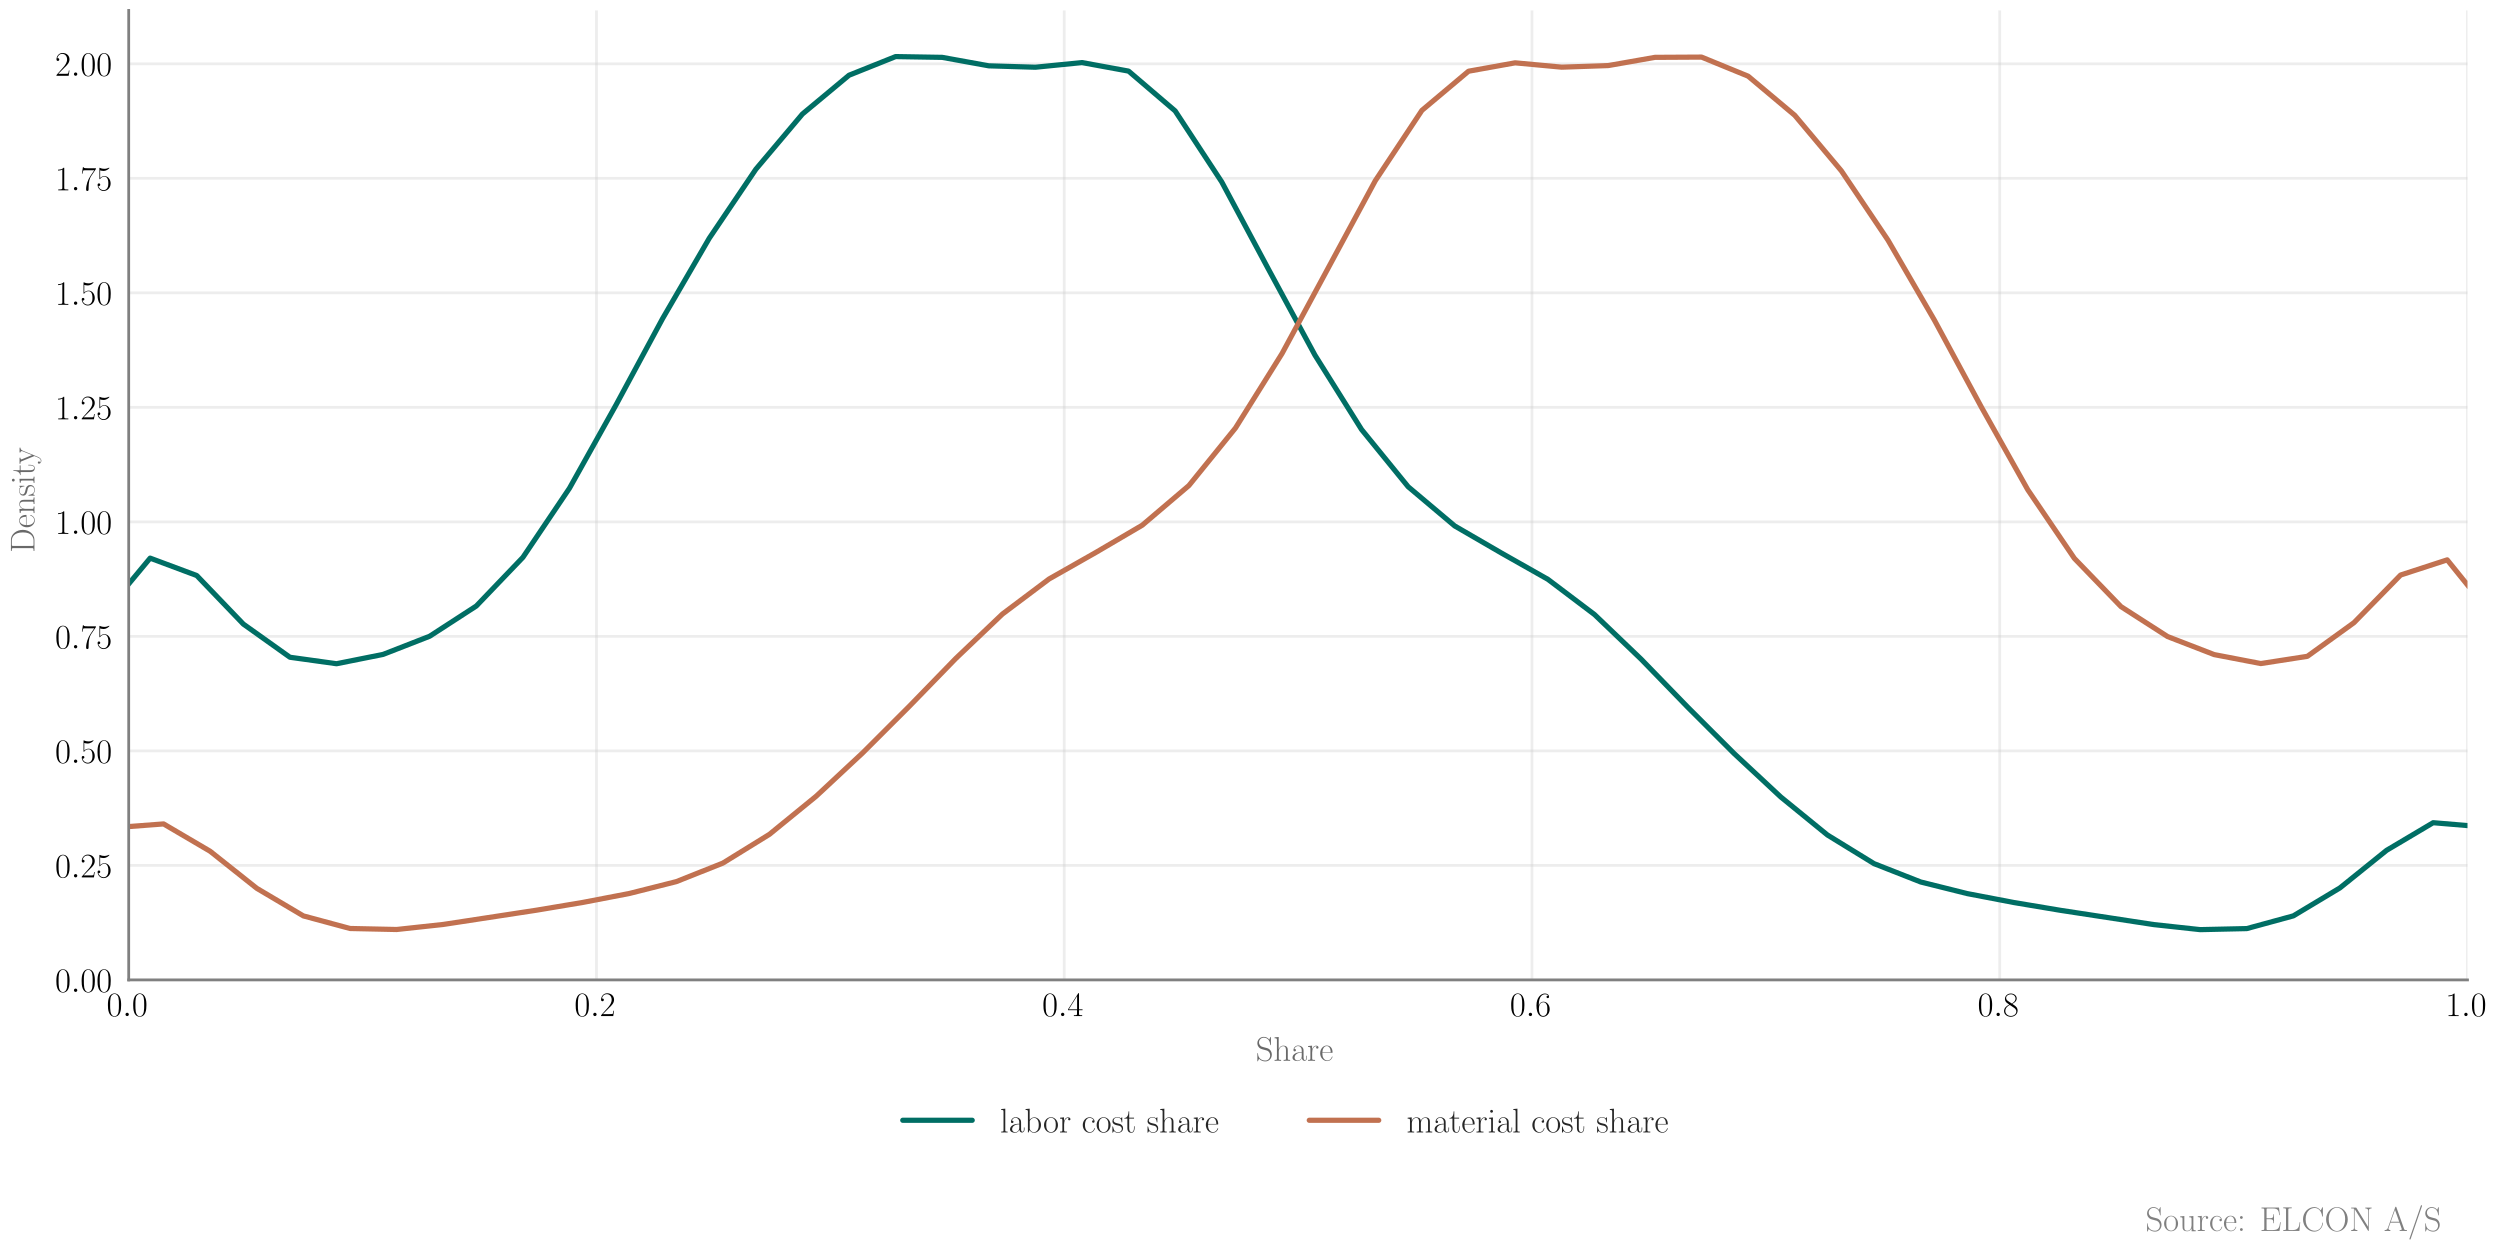
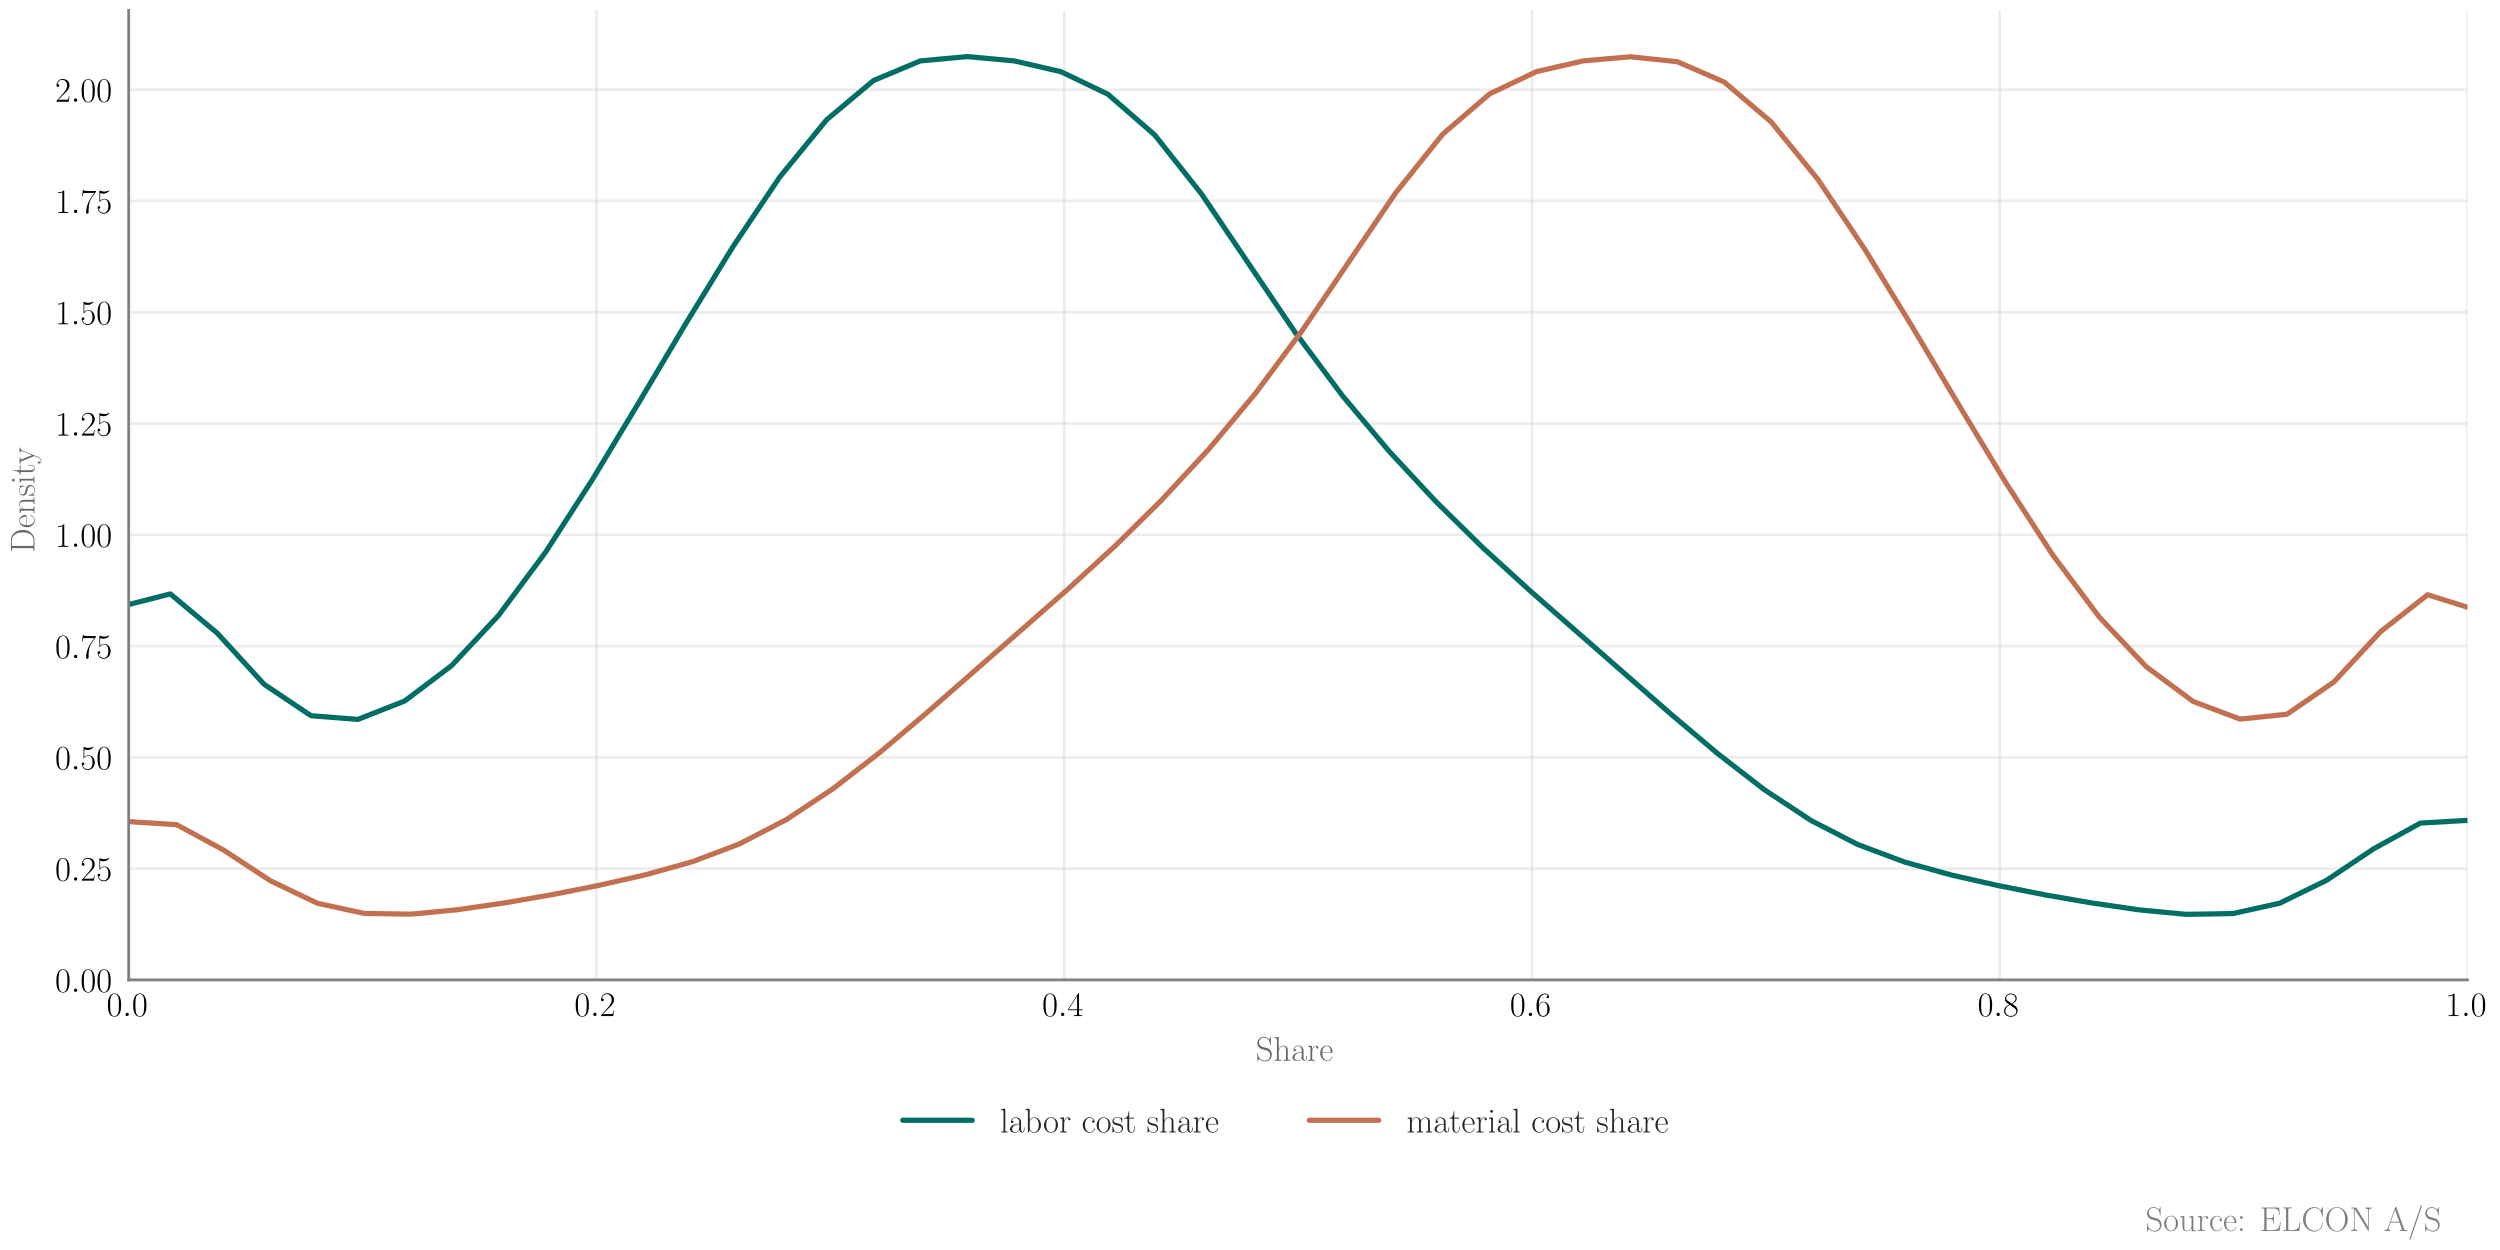
<svg xmlns="http://www.w3.org/2000/svg" xmlns:xlink="http://www.w3.org/1999/xlink" width="720pt" height="360pt" viewBox="0 0 720 360" version="1.1">
  <defs>
    <style type="text/css">*{stroke-linejoin: round; stroke-linecap: butt}</style>
  </defs>
  <g id="figure_1">
    <g id="patch_1">
      <path d="M 0 360  L 720 360  L 720 0  L 0 0  z " style="fill: #ffffff" />
    </g>
    <g id="axes_1">
      <g id="patch_2">
        <path d="M 37.067 282.217  L 710.635 282.217  L 710.635 3  L 37.067 3  z " style="fill: #ffffff" />
      </g>
      <g id="matplotlib.axis_1">
        <g id="xtick_1">
          <g id="line2d_1">
-             <path d="M 37.067 282.217  L 37.067 3  " clip-path="url(#p0c043cf3e1)" style="fill: none; stroke: #cccccc; stroke-opacity: 0.35; stroke-width: 0.8; stroke-linecap: round" />
+             <path d="M 37.067 282.217  L 37.067 3  " clip-path="url(#pa5b16817b7)" style="fill: none; stroke: #cccccc; stroke-opacity: 0.35; stroke-width: 0.8; stroke-linecap: round" />
          </g>
          <g id="text_1">
            <g transform="translate(30.70229 292.6356) scale(0.1 -0.1)">
              <defs>
                <path id="CMR17-30" d="M 2688 2025  C 2688 2416 2682 3080 2413 3591  C 2176 4039 1798 4198 1466 4198  C 1158 4198 768 4058 525 3597  C 269 3118 243 2524 243 2025  C 243 1661 250 1106 448 619  C 723 -39 1216 -128 1466 -128  C 1760 -128 2208 -7 2470 600  C 2662 1042 2688 1559 2688 2025  z M 1466 -26  C 1056 -26 813 325 723 812  C 653 1188 653 1738 653 2096  C 653 2588 653 2997 736 3387  C 858 3929 1216 4096 1466 4096  C 1728 4096 2067 3923 2189 3400  C 2272 3036 2278 2607 2278 2096  C 2278 1680 2278 1169 2202 792  C 2067 95 1690 -26 1466 -26  z " transform="scale(0.015625)" />
                <path id="CMMI12-3a" d="M 1178 307  C 1178 492 1024 619 870 619  C 685 619 557 466 557 313  C 557 128 710 0 864 0  C 1050 0 1178 153 1178 307  z " transform="scale(0.015625)" />
              </defs>
              <use xlink:href="#CMR17-30" transform="scale(0.996264)" />
              <use xlink:href="#CMMI12-3a" transform="translate(45.69048 0) scale(0.996264)" />
              <use xlink:href="#CMR17-30" transform="translate(72.78765 0) scale(0.996264)" />
            </g>
          </g>
        </g>
        <g id="xtick_2">
          <g id="line2d_2">
-             <path d="M 171.781 282.217  L 171.781 3  " clip-path="url(#p0c043cf3e1)" style="fill: none; stroke: #cccccc; stroke-opacity: 0.35; stroke-width: 0.8; stroke-linecap: round" />
+             <path d="M 171.781 282.217  L 171.781 3  " clip-path="url(#pa5b16817b7)" style="fill: none; stroke: #cccccc; stroke-opacity: 0.35; stroke-width: 0.8; stroke-linecap: round" />
          </g>
          <g id="text_2">
            <g transform="translate(165.4158 292.6356) scale(0.1 -0.1)">
              <defs>
                <path id="CMR17-32" d="M 2669 989  L 2554 989  C 2490 536 2438 459 2413 420  C 2381 369 1920 369 1830 369  L 602 369  C 832 619 1280 1072 1824 1597  C 2214 1967 2669 2402 2669 3035  C 2669 3790 2067 4224 1395 4224  C 691 4224 262 3604 262 3030  C 262 2780 448 2748 525 2748  C 589 2748 781 2787 781 3010  C 781 3207 614 3264 525 3264  C 486 3264 448 3258 422 3245  C 544 3790 915 4058 1306 4058  C 1862 4058 2227 3617 2227 3035  C 2227 2479 1901 2000 1536 1584  L 262 146  L 262 0  L 2515 0  L 2669 989  z " transform="scale(0.015625)" />
              </defs>
              <use xlink:href="#CMR17-30" transform="scale(0.996264)" />
              <use xlink:href="#CMMI12-3a" transform="translate(45.69048 0) scale(0.996264)" />
              <use xlink:href="#CMR17-32" transform="translate(72.78765 0) scale(0.996264)" />
            </g>
          </g>
        </g>
        <g id="xtick_3">
          <g id="line2d_3">
-             <path d="M 306.494 282.217  L 306.494 3  " clip-path="url(#p0c043cf3e1)" style="fill: none; stroke: #cccccc; stroke-opacity: 0.35; stroke-width: 0.8; stroke-linecap: round" />
+             <path d="M 306.494 282.217  L 306.494 3  " clip-path="url(#pa5b16817b7)" style="fill: none; stroke: #cccccc; stroke-opacity: 0.35; stroke-width: 0.8; stroke-linecap: round" />
          </g>
          <g id="text_3">
            <g transform="translate(300.1292 292.6356) scale(0.1 -0.1)">
              <defs>
                <path id="CMR17-34" d="M 2150 4122  C 2150 4256 2144 4256 2029 4256  L 128 1254  L 128 1088  L 1779 1088  L 1779 457  C 1779 224 1766 160 1318 160  L 1197 160  L 1197 0  C 1402 0 1747 0 1965 0  C 2182 0 2528 0 2733 0  L 2733 160  L 2611 160  C 2163 160 2150 224 2150 457  L 2150 1088  L 2803 1088  L 2803 1254  L 2150 1254  L 2150 4122  z M 1798 3703  L 1798 1254  L 256 1254  L 1798 3703  z " transform="scale(0.015625)" />
              </defs>
              <use xlink:href="#CMR17-30" transform="scale(0.996264)" />
              <use xlink:href="#CMMI12-3a" transform="translate(45.69048 0) scale(0.996264)" />
              <use xlink:href="#CMR17-34" transform="translate(72.78765 0) scale(0.996264)" />
            </g>
          </g>
        </g>
        <g id="xtick_4">
          <g id="line2d_4">
-             <path d="M 441.208 282.217  L 441.208 3  " clip-path="url(#p0c043cf3e1)" style="fill: none; stroke: #cccccc; stroke-opacity: 0.35; stroke-width: 0.8; stroke-linecap: round" />
+             <path d="M 441.208 282.217  L 441.208 3  " clip-path="url(#pa5b16817b7)" style="fill: none; stroke: #cccccc; stroke-opacity: 0.35; stroke-width: 0.8; stroke-linecap: round" />
          </g>
          <g id="text_4">
            <g transform="translate(434.8427 292.6356) scale(0.1 -0.1)">
              <defs>
                <path id="CMR17-36" d="M 678 2176  C 678 3690 1395 4032 1811 4032  C 1946 4032 2272 4009 2400 3776  C 2298 3776 2106 3776 2106 3553  C 2106 3381 2246 3323 2336 3323  C 2394 3323 2566 3348 2566 3560  C 2566 3954 2246 4179 1805 4179  C 1043 4179 243 3390 243 1984  C 243 253 966 -128 1478 -128  C 2099 -128 2688 427 2688 1283  C 2688 2081 2170 2662 1517 2662  C 1126 2662 838 2407 678 1960  L 678 2176  z M 1478 25  C 691 25 691 1200 691 1436  C 691 1896 909 2560 1504 2560  C 1613 2560 1926 2560 2138 2120  C 2253 1870 2253 1609 2253 1289  C 2253 944 2253 690 2118 434  C 1978 171 1773 25 1478 25  z " transform="scale(0.015625)" />
              </defs>
              <use xlink:href="#CMR17-30" transform="scale(0.996264)" />
              <use xlink:href="#CMMI12-3a" transform="translate(45.69048 0) scale(0.996264)" />
              <use xlink:href="#CMR17-36" transform="translate(72.78765 0) scale(0.996264)" />
            </g>
          </g>
        </g>
        <g id="xtick_5">
          <g id="line2d_5">
-             <path d="M 575.921 282.217  L 575.921 3  " clip-path="url(#p0c043cf3e1)" style="fill: none; stroke: #cccccc; stroke-opacity: 0.35; stroke-width: 0.8; stroke-linecap: round" />
+             <path d="M 575.921 282.217  L 575.921 3  " clip-path="url(#pa5b16817b7)" style="fill: none; stroke: #cccccc; stroke-opacity: 0.35; stroke-width: 0.8; stroke-linecap: round" />
          </g>
          <g id="text_5">
            <g transform="translate(569.5562 292.6356) scale(0.1 -0.1)">
              <defs>
                <path id="CMR17-38" d="M 1741 2264  C 2144 2467 2554 2773 2554 3263  C 2554 3841 1990 4179 1472 4179  C 890 4179 378 3759 378 3180  C 378 3021 416 2747 666 2505  C 730 2442 998 2251 1171 2130  C 883 1983 211 1634 211 934  C 211 279 838 -128 1459 -128  C 2144 -128 2720 362 2720 1010  C 2720 1590 2330 1857 2074 2029  L 1741 2264  z M 902 2822  C 851 2854 595 3051 595 3351  C 595 3739 998 4032 1459 4032  C 1965 4032 2336 3676 2336 3262  C 2336 2669 1670 2331 1638 2331  C 1632 2331 1626 2331 1574 2370  L 902 2822  z M 2080 1519  C 2176 1449 2483 1240 2483 851  C 2483 381 2010 25 1472 25  C 890 25 448 438 448 940  C 448 1443 838 1862 1280 2060  L 2080 1519  z " transform="scale(0.015625)" />
              </defs>
              <use xlink:href="#CMR17-30" transform="scale(0.996264)" />
              <use xlink:href="#CMMI12-3a" transform="translate(45.69048 0) scale(0.996264)" />
              <use xlink:href="#CMR17-38" transform="translate(72.78765 0) scale(0.996264)" />
            </g>
          </g>
        </g>
        <g id="xtick_6">
          <g id="line2d_6">
-             <path d="M 710.635 282.217  L 710.635 3  " clip-path="url(#p0c043cf3e1)" style="fill: none; stroke: #cccccc; stroke-opacity: 0.35; stroke-width: 0.8; stroke-linecap: round" />
+             <path d="M 710.635 282.217  L 710.635 3  " clip-path="url(#pa5b16817b7)" style="fill: none; stroke: #cccccc; stroke-opacity: 0.35; stroke-width: 0.8; stroke-linecap: round" />
          </g>
          <g id="text_6">
            <g transform="translate(704.2697 292.6356) scale(0.1 -0.1)">
              <defs>
                <path id="CMR17-31" d="M 1702 4058  C 1702 4192 1696 4192 1606 4192  C 1357 3916 979 3827 621 3827  C 602 3827 570 3827 563 3808  C 557 3795 557 3782 557 3648  C 755 3648 1088 3686 1344 3839  L 1344 461  C 1344 236 1331 160 781 160  L 589 160  L 589 0  C 896 0 1216 0 1523 0  C 1830 0 2150 0 2458 0  L 2458 160  L 2266 160  C 1715 160 1702 230 1702 458  L 1702 4058  z " transform="scale(0.015625)" />
              </defs>
              <use xlink:href="#CMR17-31" transform="scale(0.996264)" />
              <use xlink:href="#CMMI12-3a" transform="translate(45.69048 0) scale(0.996264)" />
              <use xlink:href="#CMR17-30" transform="translate(72.78765 0) scale(0.996264)" />
            </g>
          </g>
        </g>
        <g id="text_7">
          <g style="fill: #696969" transform="translate(361.6606 305.4913) scale(0.1 -0.1)">
            <defs>
              <path id="CMR17-53" d="M 2803 4290  C 2803 4404 2797 4411 2758 4411  C 2720 4411 2707 4385 2682 4328  L 2490 3907  C 2246 4257 1875 4416 1472 4416  C 819 4416 294 3901 294 3253  C 294 3056 339 2776 557 2510  C 794 2218 1018 2167 1530 2033  C 1722 1982 2042 1899 2106 1874  C 2470 1722 2662 1341 2662 985  C 2662 527 2336 38 1779 38  C 1094 38 454 419 410 1311  C 403 1413 397 1419 352 1419  C 301 1419 294 1413 294 1285  L 294 -1  C 294 -115 301 -122 339 -122  C 384 -122 397 -90 486 108  C 493 127 493 140 614 381  C 934 -39 1472 -128 1779 -128  C 2477 -128 2970 451 2970 1124  C 2970 1454 2848 1708 2778 1823  C 2509 2230 2221 2306 1914 2382  C 1869 2402 1856 2402 1498 2490  C 1152 2579 1005 2624 845 2796  C 666 2992 602 3196 602 3399  C 602 3812 934 4263 1478 4263  C 2157 4263 2579 3786 2675 2993  C 2694 2878 2701 2872 2746 2872  C 2803 2872 2803 2891 2803 2999  L 2803 4290  z " transform="scale(0.015625)" />
              <path id="CMR17-68" d="M 2656 1933  C 2656 2259 2592 2790 1837 2790  C 1312 2790 1056 2368 979 2157  L 973 2157  L 973 4396  L 211 4326  L 211 4160  C 589 4160 646 4122 646 3817  L 646 426  C 646 184 621 153 211 153  L 211 -13  C 365 0 646 0 813 0  C 979 0 1267 0 1421 -13  L 1421 153  C 1011 153 986 178 986 428  L 986 1658  C 986 2247 1344 2688 1792 2688  C 2266 2688 2317 2266 2317 1958  L 2317 428  C 2317 184 2291 153 1882 153  L 1882 -13  C 2035 0 2317 0 2483 0  C 2650 0 2938 0 3091 -13  L 3091 153  C 2682 153 2656 178 2656 428  L 2656 1933  z " transform="scale(0.015625)" />
              <path id="CMR17-61" d="M 2304 1653  C 2304 2072 2304 2294 2035 2543  C 1798 2752 1523 2816 1306 2816  C 800 2816 435 2407 435 1971  C 435 1728 627 1728 666 1728  C 749 1728 896 1778 896 1954  C 896 2112 774 2181 666 2181  C 640 2181 608 2174 589 2168  C 723 2592 1069 2714 1293 2714  C 1613 2714 1965 2429 1965 1885  L 1965 1600  C 1587 1600 1133 1549 774 1357  C 371 1133 256 813 256 570  C 256 77 832 -64 1171 -64  C 1523 -64 1850 139 1990 511  C 2003 233 2182 -18 2464 -18  C 2598 -18 2938 70 2938 567  L 2938 920  L 2822 920  L 2822 562  C 2822 178 2650 128 2566 128  C 2304 128 2304 458 2304 738  L 2304 1653  z M 1965 870  C 1965 317 1568 38 1216 38  C 896 38 646 275 646 570  C 646 761 730 1100 1101 1305  C 1408 1478 1760 1504 1965 1504  L 1965 870  z " transform="scale(0.015625)" />
              <path id="CMR17-72" d="M 960 1497  C 960 2112 1222 2688 1702 2688  C 1747 2688 1792 2682 1837 2662  C 1837 2662 1696 2617 1696 2452  C 1696 2298 1818 2234 1914 2234  C 1990 2234 2131 2279 2131 2458  C 2131 2663 1926 2790 1709 2790  C 1222 2790 1011 2317 947 2093  L 941 2093  L 941 2790  L 198 2720  L 198 2554  C 576 2554 634 2515 634 2208  L 634 428  C 634 184 608 153 198 153  L 198 -13  C 352 0 646 0 813 0  C 998 0 1325 0 1498 -13  L 1498 153  C 1037 153 960 153 960 440  L 960 1497  z " transform="scale(0.015625)" />
              <path id="CMR17-65" d="M 2438 1472  C 2464 1498 2464 1511 2464 1576  C 2464 2238 2118 2816 1389 2816  C 710 2816 173 2169 173 1383  C 173 551 781 -64 1459 -64  C 2176 -64 2458 607 2458 740  C 2458 784 2419 784 2406 784  C 2362 784 2355 771 2330 696  C 2189 265 1837 51 1504 51  C 1229 51 954 203 781 480  C 582 803 582 1176 582 1472  L 2438 1472  z M 589 1568  C 634 2505 1126 2714 1382 2714  C 1818 2714 2112 2297 2118 1568  L 589 1568  z " transform="scale(0.015625)" />
            </defs>
            <use xlink:href="#CMR17-53" transform="scale(0.996264)" />
            <use xlink:href="#CMR17-68" transform="translate(50.89537 0) scale(0.996264)" />
            <use xlink:href="#CMR17-61" transform="translate(101.7907 0) scale(0.996264)" />
            <use xlink:href="#CMR17-72" transform="translate(147.4812 0) scale(0.996264)" />
            <use xlink:href="#CMR17-65" transform="translate(182.762 0) scale(0.996264)" />
          </g>
        </g>
      </g>
      <g id="matplotlib.axis_2">
        <g id="ytick_1">
          <g id="line2d_7">
-             <path d="M 37.067 282.217  L 710.635 282.217  " clip-path="url(#p0c043cf3e1)" style="fill: none; stroke: #cccccc; stroke-opacity: 0.35; stroke-width: 0.8; stroke-linecap: round" />
+             <path d="M 37.067 282.217  L 710.635 282.217  " clip-path="url(#pa5b16817b7)" style="fill: none; stroke: #cccccc; stroke-opacity: 0.35; stroke-width: 0.8; stroke-linecap: round" />
          </g>
          <g id="text_8">
            <g transform="translate(15.85592 285.6764) scale(0.1 -0.1)">
              <use xlink:href="#CMR17-30" transform="scale(0.996264)" />
              <use xlink:href="#CMMI12-3a" transform="translate(45.69048 0) scale(0.996264)" />
              <use xlink:href="#CMR17-30" transform="translate(72.78765 0) scale(0.996264)" />
              <use xlink:href="#CMR17-30" transform="translate(118.4781 0) scale(0.996264)" />
            </g>
          </g>
        </g>
        <g id="ytick_2">
          <g id="line2d_8">
-             <path d="M 37.067 249.236  L 710.635 249.236  " clip-path="url(#p0c043cf3e1)" style="fill: none; stroke: #cccccc; stroke-opacity: 0.35; stroke-width: 0.8; stroke-linecap: round" />
+             <path d="M 37.067 250.171  L 710.635 250.171  " clip-path="url(#pa5b16817b7)" style="fill: none; stroke: #cccccc; stroke-opacity: 0.35; stroke-width: 0.8; stroke-linecap: round" />
          </g>
          <g id="text_9">
-             <g transform="translate(15.85592 252.6953) scale(0.1 -0.1)">
+             <g transform="translate(15.85592 253.63) scale(0.1 -0.1)">
              <defs>
                <path id="CMR17-35" d="M 730 3692  C 794 3666 1056 3584 1325 3584  C 1920 3584 2246 3911 2432 4100  C 2432 4157 2432 4192 2394 4192  C 2387 4192 2374 4192 2323 4163  C 2099 4058 1837 3973 1517 3973  C 1325 3973 1037 3999 723 4139  C 653 4171 640 4171 634 4171  C 602 4171 595 4164 595 4037  L 595 2203  C 595 2089 595 2057 659 2057  C 691 2057 704 2070 736 2114  C 941 2401 1222 2522 1542 2522  C 1766 2522 2246 2382 2246 1289  C 2246 1085 2246 715 2054 421  C 1894 159 1645 25 1370 25  C 947 25 518 320 403 814  C 429 807 480 795 506 795  C 589 795 749 840 749 1038  C 749 1210 627 1280 506 1280  C 358 1280 262 1190 262 1011  C 262 454 704 -128 1382 -128  C 2042 -128 2669 440 2669 1264  C 2669 2030 2170 2624 1549 2624  C 1222 2624 947 2503 730 2274  L 730 3692  z " transform="scale(0.015625)" />
              </defs>
              <use xlink:href="#CMR17-30" transform="scale(0.996264)" />
              <use xlink:href="#CMMI12-3a" transform="translate(45.69048 0) scale(0.996264)" />
              <use xlink:href="#CMR17-32" transform="translate(72.78765 0) scale(0.996264)" />
              <use xlink:href="#CMR17-35" transform="translate(118.4781 0) scale(0.996264)" />
            </g>
          </g>
        </g>
        <g id="ytick_3">
          <g id="line2d_9">
-             <path d="M 37.067 216.255  L 710.635 216.255  " clip-path="url(#p0c043cf3e1)" style="fill: none; stroke: #cccccc; stroke-opacity: 0.35; stroke-width: 0.8; stroke-linecap: round" />
+             <path d="M 37.067 218.124  L 710.635 218.124  " clip-path="url(#pa5b16817b7)" style="fill: none; stroke: #cccccc; stroke-opacity: 0.35; stroke-width: 0.8; stroke-linecap: round" />
          </g>
          <g id="text_10">
-             <g transform="translate(15.85592 219.7142) scale(0.1 -0.1)">
+             <g transform="translate(15.85592 221.5836) scale(0.1 -0.1)">
              <use xlink:href="#CMR17-30" transform="scale(0.996264)" />
              <use xlink:href="#CMMI12-3a" transform="translate(45.69048 0) scale(0.996264)" />
              <use xlink:href="#CMR17-35" transform="translate(72.78765 0) scale(0.996264)" />
              <use xlink:href="#CMR17-30" transform="translate(118.4781 0) scale(0.996264)" />
            </g>
          </g>
        </g>
        <g id="ytick_4">
          <g id="line2d_10">
-             <path d="M 37.067 183.274  L 710.635 183.274  " clip-path="url(#p0c043cf3e1)" style="fill: none; stroke: #cccccc; stroke-opacity: 0.35; stroke-width: 0.8; stroke-linecap: round" />
+             <path d="M 37.067 186.078  L 710.635 186.078  " clip-path="url(#pa5b16817b7)" style="fill: none; stroke: #cccccc; stroke-opacity: 0.35; stroke-width: 0.8; stroke-linecap: round" />
          </g>
          <g id="text_11">
-             <g transform="translate(15.85592 186.7331) scale(0.1 -0.1)">
+             <g transform="translate(15.85592 189.5372) scale(0.1 -0.1)">
              <defs>
                <path id="CMR17-37" d="M 2886 3941  L 2886 4081  L 1382 4081  C 634 4081 621 4165 595 4288  L 480 4288  L 294 3094  L 410 3094  C 429 3215 474 3540 550 3661  C 589 3712 1062 3712 1171 3712  L 2579 3712  L 1869 2661  C 1395 1954 1069 999 1069 165  C 1069 89 1069 -128 1299 -128  C 1530 -128 1530 89 1530 171  L 1530 465  C 1530 1508 1709 2196 2003 2636  L 2886 3941  z " transform="scale(0.015625)" />
              </defs>
              <use xlink:href="#CMR17-30" transform="scale(0.996264)" />
              <use xlink:href="#CMMI12-3a" transform="translate(45.69048 0) scale(0.996264)" />
              <use xlink:href="#CMR17-37" transform="translate(72.78765 0) scale(0.996264)" />
              <use xlink:href="#CMR17-35" transform="translate(118.4781 0) scale(0.996264)" />
            </g>
          </g>
        </g>
        <g id="ytick_5">
          <g id="line2d_11">
-             <path d="M 37.067 150.293  L 710.635 150.293  " clip-path="url(#p0c043cf3e1)" style="fill: none; stroke: #cccccc; stroke-opacity: 0.35; stroke-width: 0.8; stroke-linecap: round" />
+             <path d="M 37.067 154.032  L 710.635 154.032  " clip-path="url(#pa5b16817b7)" style="fill: none; stroke: #cccccc; stroke-opacity: 0.35; stroke-width: 0.8; stroke-linecap: round" />
          </g>
          <g id="text_12">
-             <g transform="translate(15.85592 153.752) scale(0.1 -0.1)">
+             <g transform="translate(15.85592 157.4908) scale(0.1 -0.1)">
              <use xlink:href="#CMR17-31" transform="scale(0.996264)" />
              <use xlink:href="#CMMI12-3a" transform="translate(45.69048 0) scale(0.996264)" />
              <use xlink:href="#CMR17-30" transform="translate(72.78765 0) scale(0.996264)" />
              <use xlink:href="#CMR17-30" transform="translate(118.4781 0) scale(0.996264)" />
            </g>
          </g>
        </g>
        <g id="ytick_6">
          <g id="line2d_12">
-             <path d="M 37.067 117.312  L 710.635 117.312  " clip-path="url(#p0c043cf3e1)" style="fill: none; stroke: #cccccc; stroke-opacity: 0.35; stroke-width: 0.8; stroke-linecap: round" />
+             <path d="M 37.067 121.985  L 710.635 121.985  " clip-path="url(#pa5b16817b7)" style="fill: none; stroke: #cccccc; stroke-opacity: 0.35; stroke-width: 0.8; stroke-linecap: round" />
          </g>
          <g id="text_13">
-             <g transform="translate(15.85592 120.7709) scale(0.1 -0.1)">
+             <g transform="translate(15.85592 125.4444) scale(0.1 -0.1)">
              <use xlink:href="#CMR17-31" transform="scale(0.996264)" />
              <use xlink:href="#CMMI12-3a" transform="translate(45.69048 0) scale(0.996264)" />
              <use xlink:href="#CMR17-32" transform="translate(72.78765 0) scale(0.996264)" />
              <use xlink:href="#CMR17-35" transform="translate(118.4781 0) scale(0.996264)" />
            </g>
          </g>
        </g>
        <g id="ytick_7">
          <g id="line2d_13">
-             <path d="M 37.067 84.331  L 710.635 84.331  " clip-path="url(#p0c043cf3e1)" style="fill: none; stroke: #cccccc; stroke-opacity: 0.35; stroke-width: 0.8; stroke-linecap: round" />
+             <path d="M 37.067 89.939  L 710.635 89.939  " clip-path="url(#pa5b16817b7)" style="fill: none; stroke: #cccccc; stroke-opacity: 0.35; stroke-width: 0.8; stroke-linecap: round" />
          </g>
          <g id="text_14">
-             <g transform="translate(15.85592 87.78976) scale(0.1 -0.1)">
+             <g transform="translate(15.85592 93.39798) scale(0.1 -0.1)">
              <use xlink:href="#CMR17-31" transform="scale(0.996264)" />
              <use xlink:href="#CMMI12-3a" transform="translate(45.69048 0) scale(0.996264)" />
              <use xlink:href="#CMR17-35" transform="translate(72.78765 0) scale(0.996264)" />
              <use xlink:href="#CMR17-30" transform="translate(118.4781 0) scale(0.996264)" />
            </g>
          </g>
        </g>
        <g id="ytick_8">
          <g id="line2d_14">
-             <path d="M 37.067 51.349  L 710.635 51.349  " clip-path="url(#p0c043cf3e1)" style="fill: none; stroke: #cccccc; stroke-opacity: 0.35; stroke-width: 0.8; stroke-linecap: round" />
+             <path d="M 37.067 57.892  L 710.635 57.892  " clip-path="url(#pa5b16817b7)" style="fill: none; stroke: #cccccc; stroke-opacity: 0.35; stroke-width: 0.8; stroke-linecap: round" />
          </g>
          <g id="text_15">
-             <g transform="translate(15.85592 54.80866) scale(0.1 -0.1)">
+             <g transform="translate(15.85592 61.35158) scale(0.1 -0.1)">
              <use xlink:href="#CMR17-31" transform="scale(0.996264)" />
              <use xlink:href="#CMMI12-3a" transform="translate(45.69048 0) scale(0.996264)" />
              <use xlink:href="#CMR17-37" transform="translate(72.78765 0) scale(0.996264)" />
              <use xlink:href="#CMR17-35" transform="translate(118.4781 0) scale(0.996264)" />
            </g>
          </g>
        </g>
        <g id="ytick_9">
          <g id="line2d_15">
-             <path d="M 37.067 18.368  L 710.635 18.368  " clip-path="url(#p0c043cf3e1)" style="fill: none; stroke: #cccccc; stroke-opacity: 0.35; stroke-width: 0.8; stroke-linecap: round" />
+             <path d="M 37.067 25.846  L 710.635 25.846  " clip-path="url(#pa5b16817b7)" style="fill: none; stroke: #cccccc; stroke-opacity: 0.35; stroke-width: 0.8; stroke-linecap: round" />
          </g>
          <g id="text_16">
-             <g transform="translate(15.85592 21.82755) scale(0.1 -0.1)">
+             <g transform="translate(15.85592 29.30518) scale(0.1 -0.1)">
              <use xlink:href="#CMR17-32" transform="scale(0.996264)" />
              <use xlink:href="#CMMI12-3a" transform="translate(45.69048 0) scale(0.996264)" />
              <use xlink:href="#CMR17-30" transform="translate(72.78765 0) scale(0.996264)" />
              <use xlink:href="#CMR17-30" transform="translate(118.4781 0) scale(0.996264)" />
            </g>
          </g>
        </g>
        <g id="text_17">
          <g style="fill: #696969" transform="translate(9.918738 159.1716) rotate(-90) scale(0.1 -0.1)">
            <defs>
              <path id="CMR17-44" d="M 333 4352  L 333 4186  C 774 4186 845 4186 845 3900  L 845 452  C 845 166 774 166 333 166  L 333 0  L 2368 0  C 3398 0 4224 943 4224 2141  C 4224 3346 3411 4352 2368 4352  L 333 4352  z M 1523 166  C 1267 166 1254 197 1254 414  L 1254 3938  C 1254 4155 1267 4186 1523 4186  L 2240 4186  C 2771 4186 3750 3874 3750 2141  C 3750 1242 3488 879 3366 707  C 3213 510 2848 166 2240 166  L 1523 166  z " transform="scale(0.015625)" />
              <path id="CMR17-6e" d="M 2656 1933  C 2656 2259 2592 2790 1837 2790  C 1331 2790 1069 2400 973 2144  L 966 2144  L 966 2790  L 211 2720  L 211 2554  C 589 2554 646 2515 646 2208  L 646 428  C 646 184 621 153 211 153  L 211 -13  C 365 0 646 0 813 0  C 979 0 1267 0 1421 -13  L 1421 153  C 1011 153 986 178 986 428  L 986 1658  C 986 2247 1344 2688 1792 2688  C 2266 2688 2317 2266 2317 1958  L 2317 428  C 2317 184 2291 153 1882 153  L 1882 -13  C 2035 0 2317 0 2483 0  C 2650 0 2938 0 3091 -13  L 3091 153  C 2682 153 2656 178 2656 428  L 2656 1933  z " transform="scale(0.015625)" />
              <path id="CMR17-73" d="M 1978 2697  C 1978 2813 1971 2819 1933 2819  C 1907 2819 1901 2813 1824 2717  C 1805 2691 1747 2626 1728 2601  C 1523 2819 1235 2819 1126 2819  C 416 2819 160 2447 160 2076  C 160 1498 813 1365 998 1325  C 1402 1243 1542 1217 1677 1101  C 1760 1025 1901 884 1901 654  C 1901 384 1747 38 1158 38  C 602 38 403 460 288 1021  C 269 1110 269 1117 218 1117  C 166 1117 160 1110 160 983  L 160 63  C 160 -51 166 -58 205 -58  C 237 -58 243 -51 275 0  C 314 57 410 211 448 276  C 576 103 800 -64 1158 -64  C 1792 -64 2131 283 2131 784  C 2131 1112 1958 1285 1875 1362  C 1683 1561 1459 1606 1190 1657  C 838 1735 390 1825 390 2217  C 390 2383 480 2737 1126 2737  C 1811 2737 1850 2094 1862 1888  C 1869 1856 1901 1849 1920 1849  C 1978 1849 1978 1869 1978 1978  L 1978 2697  z " transform="scale(0.015625)" />
              <path id="CMR17-69" d="M 992 3909  C 992 4049 877 4170 730 4170  C 589 4170 467 4056 467 3909  C 467 3769 582 3648 730 3648  C 870 3648 992 3763 992 3909  z M 243 2706  L 243 2541  C 602 2541 653 2502 653 2197  L 653 427  C 653 184 627 153 218 153  L 218 -13  C 371 0 646 0 806 0  C 960 0 1222 0 1370 -13  L 1370 153  C 992 153 979 191 979 420  L 979 2776  L 243 2706  z " transform="scale(0.015625)" />
              <path id="CMR17-74" d="M 966 2560  L 1862 2560  L 1862 2725  L 966 2725  L 966 3904  L 851 3904  C 838 3245 614 2668 70 2668  L 70 2560  L 627 2560  L 627 771  C 627 650 627 -64 1370 -64  C 1747 -64 1965 306 1965 777  L 1965 1140  L 1850 1140  L 1850 783  C 1850 344 1677 51 1408 51  C 1222 51 966 178 966 758  L 966 2560  z " transform="scale(0.015625)" />
              <path id="CMR17-79" d="M 2496 2197  C 2656 2586 2944 2586 3034 2586  L 3034 2752  C 2912 2752 2752 2752 2630 2752  C 2496 2752 2285 2752 2157 2758  L 2157 2592  C 2400 2573 2406 2394 2406 2343  C 2406 2280 2394 2248 2362 2171  L 1664 449  L 902 2306  C 870 2382 870 2426 870 2433  C 870 2573 1018 2586 1171 2586  L 1171 2758  C 1018 2752 742 2752 582 2752  C 410 2752 205 2752 64 2758  L 64 2586  C 410 2586 448 2554 531 2350  L 1485 15  C 1197 -738 1030 -1178 627 -1178  C 557 -1178 397 -1159 282 -1044  C 429 -1031 493 -942 493 -833  C 493 -725 416 -629 288 -629  C 147 -629 77 -725 77 -840  C 77 -1095 339 -1280 627 -1280  C 998 -1280 1229 -922 1357 -604  L 2496 2197  z " transform="scale(0.015625)" />
            </defs>
            <use xlink:href="#CMR17-44" transform="scale(0.996264)" />
            <use xlink:href="#CMR17-65" transform="translate(70.39356 0) scale(0.996264)" />
            <use xlink:href="#CMR17-6e" transform="translate(110.8792 0) scale(0.996264)" />
            <use xlink:href="#CMR17-73" transform="translate(161.7746 0) scale(0.996264)" />
            <use xlink:href="#CMR17-69" transform="translate(197.5759 0) scale(0.996264)" />
            <use xlink:href="#CMR17-74" transform="translate(222.447 0) scale(0.996264)" />
            <use xlink:href="#CMR17-79" transform="translate(255.1253 0) scale(0.996264)" />
          </g>
        </g>
      </g>
      <g id="line2d_16">
-         <path d="M -1 251.308  L 2.986 244.561  L 16.405 210.307  L 29.823 176.876  L 43.242 160.743  L 56.66 165.754  L 70.079 179.731  L 83.497 189.288  L 96.916 191.154  L 110.334 188.468  L 123.752 183.23  L 137.171 174.535  L 150.589 160.528  L 164.008 140.608  L 177.426 116.593  L 190.845 91.715  L 204.263 68.624  L 217.682 48.746  L 231.1 32.835  L 244.519 21.666  L 257.937 16.296  L 271.356 16.523  L 284.774 18.958  L 298.193 19.363  L 311.611 18.021  L 325.03 20.48  L 338.448 31.948  L 351.867 52.41  L 365.285 77.476  L 378.704 102.275  L 392.122 123.689  L 405.541 140.173  L 418.959 151.473  L 432.378 159.257  L 445.796 166.848  L 459.215 176.985  L 472.633 189.825  L 486.052 203.655  L 499.47 217.055  L 512.889 229.55  L 526.307 240.482  L 539.726 248.728  L 553.144 254.007  L 566.563 257.355  L 579.981 259.925  L 593.399 262.172  L 620.236 266.276  L 633.655 267.735  L 647.073 267.433  L 660.492 263.766  L 673.91 255.713  L 687.329 244.9  L 700.747 236.937  L 714.166 238.063  L 721 243.504  L 721 243.504  " clip-path="url(#p0c043cf3e1)" style="fill: none; stroke: #006e64; stroke-width: 1.5; stroke-linecap: round" />
+         <path d="M -1 245.359  L 8.55 226.22  L 22.051 195.782  L 35.552 174.488  L 49.052 171.048  L 62.553 182.333  L 76.054 197.069  L 89.554 206.118  L 103.055 207.196  L 116.556 201.88  L 130.057 191.703  L 143.557 177.278  L 157.058 159.116  L 170.559 138.195  L 184.06 115.803  L 197.56 93.103  L 211.061 71.088  L 224.562 50.994  L 238.063 34.498  L 251.563 23.195  L 265.064 17.54  L 278.565 16.296  L 292.065 17.537  L 305.566 20.657  L 319.067 27.132  L 332.568 38.873  L 346.068 55.912  L 373.07 95.825  L 386.571 113.902  L 400.071 129.971  L 413.572 144.481  L 427.073 157.75  L 440.573 170.067  L 481.076 205.535  L 494.576 216.943  L 508.077 227.398  L 521.578 236.305  L 535.079 243.245  L 548.579 248.292  L 562.08 252.025  L 575.581 255.074  L 589.082 257.739  L 602.582 260.075  L 616.083 262.04  L 629.584 263.331  L 643.084 263.107  L 656.585 260.111  L 670.086 253.51  L 683.587 244.466  L 697.087 237.046  L 710.588 236.267  L 721 242.134  L 721 242.134  " clip-path="url(#pa5b16817b7)" style="fill: none; stroke: #006e64; stroke-width: 1.5; stroke-linecap: round" />
      </g>
      <g id="line2d_17">
-         <path d="M -1 268.856  L 6.848 262.6  L 20.27 248.771  L 33.692 238.311  L 47.114 237.288  L 60.536 245.174  L 73.959 255.838  L 87.381 263.785  L 100.803 267.405  L 114.225 267.697  L 127.647 266.243  L 154.491 262.139  L 167.913 259.886  L 181.335 257.302  L 194.757 253.914  L 208.179 248.576  L 221.601 240.286  L 235.023 229.339  L 248.446 216.834  L 261.868 203.424  L 275.29 189.617  L 288.712 176.837  L 302.134 166.748  L 315.556 159.131  L 328.978 151.252  L 342.4 139.839  L 355.822 123.261  L 369.244 101.787  L 396.088 52.042  L 409.51 31.789  L 422.933 20.511  L 436.355 18.094  L 449.777 19.346  L 463.199 18.88  L 476.621 16.519  L 490.043 16.442  L 503.465 21.94  L 516.887 33.204  L 530.309 49.199  L 543.731 69.15  L 557.153 92.282  L 570.575 117.137  L 583.997 141.045  L 597.419 160.816  L 610.842 174.702  L 624.264 183.33  L 637.686 188.525  L 651.108 191.104  L 664.53 189.019  L 677.952 179.321  L 691.374 165.609  L 704.796 161.238  L 718.218 177.86  L 721 184.78  L 721 184.78  " clip-path="url(#p0c043cf3e1)" style="fill: none; stroke: #c17150; stroke-width: 1.5; stroke-linecap: round" />
+         <path d="M -1 266.216  L 10.343 256.306  L 23.849 244.009  L 37.356 236.653  L 50.862 237.504  L 64.368 244.801  L 77.875 253.66  L 91.381 260.128  L 104.887 263.067  L 118.393 263.278  L 131.9 261.988  L 145.406 260.019  L 158.912 257.676  L 172.419 255.001  L 185.925 251.932  L 199.431 248.157  L 212.938 243.053  L 226.444 236.06  L 239.95 227.119  L 253.456 216.647  L 266.963 205.233  L 307.482 169.74  L 320.988 157.384  L 334.494 144.072  L 348 129.51  L 361.507 113.371  L 375.013 95.23  L 402.026 55.447  L 415.532 38.599  L 429.038 27.019  L 442.544 20.615  L 456.051 17.52  L 469.557 16.357  L 483.063 17.767  L 496.57 23.628  L 510.076 35.103  L 523.582 51.703  L 537.088 71.847  L 550.595 93.877  L 564.101 116.565  L 577.607 138.904  L 591.114 159.722  L 604.62 177.748  L 618.126 192.022  L 631.633 202.027  L 645.139 207.102  L 658.645 205.699  L 672.151 196.418  L 685.658 181.873  L 699.164 171.29  L 712.67 175.521  L 721 188.847  L 721 188.847  " clip-path="url(#pa5b16817b7)" style="fill: none; stroke: #c17150; stroke-width: 1.5; stroke-linecap: round" />
      </g>
      <g id="patch_3">
        <path d="M 37.067 282.217  L 37.067 3  " style="fill: none; stroke: #808080; stroke-width: 0.8; stroke-linejoin: miter; stroke-linecap: square" />
      </g>
      <g id="patch_4">
        <path d="M 37.067 282.217  L 710.635 282.217  " style="fill: none; stroke: #808080; stroke-width: 0.8; stroke-linejoin: miter; stroke-linecap: square" />
      </g>
      <g id="text_18">
        <g style="fill: #808080" transform="translate(617.899 354.512) scale(0.1 -0.1)">
          <defs>
            <path id="CMR17-6f" d="M 2758 1356  C 2758 2176 2163 2816 1466 2816  C 768 2816 173 2176 173 1356  C 173 551 768 -64 1466 -64  C 2163 -64 2758 551 2758 1356  z M 1466 51  C 1165 51 909 230 762 480  C 602 767 582 1126 582 1408  C 582 1677 595 2010 762 2298  C 890 2509 1139 2714 1466 2714  C 1754 2714 1997 2554 2150 2330  C 2349 2029 2349 1607 2349 1408  C 2349 1158 2336 775 2163 467  C 1984 173 1709 51 1466 51  z " transform="scale(0.015625)" />
            <path id="CMR17-75" d="M 1882 2693  L 1882 2528  C 2259 2528 2317 2489 2317 2186  L 2317 1032  C 2317 500 2029 38 1555 38  C 1030 38 986 348 986 678  L 986 2763  L 211 2693  L 211 2528  C 467 2528 640 2528 646 2274  L 646 1058  C 646 633 646 361 813 183  C 896 101 1056 -64 1517 -64  C 2061 -64 2272 377 2323 506  L 2330 506  L 2330 -63  L 3091 -63  L 3091 128  C 2714 128 2656 166 2656 473  L 2656 2763  L 1882 2693  z " transform="scale(0.015625)" />
            <path id="CMR17-63" d="M 2234 2240  C 2112 2240 1933 2240 1933 2017  C 1933 1838 2080 1787 2163 1787  C 2208 1787 2394 1807 2394 2024  C 2394 2467 1958 2803 1466 2803  C 787 2803 211 2178 211 1363  C 211 516 813 -64 1466 -64  C 2259 -64 2458 677 2458 748  C 2458 774 2451 793 2406 793  C 2362 793 2355 787 2330 703  C 2163 180 1798 51 1523 51  C 1114 51 621 427 621 1369  C 621 2338 1094 2688 1472 2688  C 1722 2688 2093 2573 2234 2240  z " transform="scale(0.015625)" />
            <path id="CMR17-3a" d="M 1062 2491  C 1062 2650 934 2752 800 2752  C 672 2752 538 2650 538 2491  C 538 2332 666 2230 800 2230  C 928 2230 1062 2332 1062 2491  z M 1062 261  C 1062 420 934 522 800 522  C 672 522 538 420 538 261  C 538 102 666 0 800 0  C 928 0 1062 102 1062 261  z " transform="scale(0.015625)" />
            <path id="CMR17-45" d="M 3885 1615  L 3770 1615  C 3629 676 3546 166 2419 166  L 1530 166  C 1274 166 1261 197 1261 414  L 1261 2176  L 1862 2176  C 2464 2176 2522 1960 2522 1430  L 2637 1430  L 2637 3081  L 2522 3081  C 2522 2557 2464 2342 1862 2342  L 1261 2342  L 1261 3913  C 1261 4128 1274 4160 1530 4160  L 2406 4160  C 3398 4160 3514 3769 3603 2929  L 3718 2929  L 3565 4325  L 326 4325  L 326 4160  C 768 4160 838 4160 838 3874  L 838 451  C 838 166 768 166 326 166  L 326 0  L 3654 0  L 3885 1615  z " transform="scale(0.015625)" />
            <path id="CMR17-4c" d="M 3469 1615  L 3354 1615  C 3302 983 3219 166 2125 166  L 1530 166  C 1274 166 1261 197 1261 414  L 1261 3898  C 1261 4129 1274 4192 1760 4192  L 1901 4192  L 1901 4352  C 1638 4352 1331 4352 1069 4352  C 870 4352 512 4352 326 4352  L 326 4192  C 768 4192 838 4192 838 3905  L 838 452  C 838 166 768 166 326 166  L 326 0  L 3315 0  L 3469 1615  z " transform="scale(0.015625)" />
            <path id="CMR17-43" d="M 3974 4289  C 3974 4403 3968 4410 3930 4410  C 3904 4410 3898 4403 3853 4327  L 3571 3792  C 3258 4187 2874 4416 2381 4416  C 1286 4416 294 3456 294 2148  C 294 826 1286 -128 2387 -128  C 3366 -128 3974 730 3974 1461  C 3974 1524 3974 1550 3917 1550  C 3866 1550 3866 1531 3859 1474  C 3808 585 3168 38 2477 38  C 1824 38 781 495 781 2147  C 781 3805 1843 4250 2464 4250  C 3187 4250 3712 3628 3834 2745  C 3846 2668 3846 2655 3904 2655  C 3974 2655 3974 2668 3974 2783  L 3974 4289  z " transform="scale(0.015625)" />
            <path id="CMR17-4f" d="M 4307 2135  C 4307 3437 3366 4416 2304 4416  C 1216 4416 294 3424 294 2135  C 294 845 1229 -128 2298 -128  C 3392 -128 4307 864 4307 2135  z M 2304 -13  C 1574 -13 781 711 781 2217  C 781 3716 1651 4301 2298 4301  C 2976 4301 3821 3698 3821 2217  C 3821 686 3008 -13 2304 -13  z " transform="scale(0.015625)" />
            <path id="CMR17-4e" d="M 1312 4250  C 1267 4320 1261 4320 1139 4320  L 326 4320  L 326 4160  L 448 4160  C 704 4160 819 4129 838 4122  L 838 610  C 838 451 838 153 326 153  L 326 -13  C 474 0 742 0 902 0  C 1062 0 1331 0 1478 -13  L 1478 153  C 966 153 966 451 966 610  L 966 4033  C 1011 3995 1011 3982 1056 3919  L 3430 76  C 3475 0 3494 0 3526 0  C 3590 0 3590 19 3590 139  L 3590 3705  C 3590 3863 3590 4160 4102 4160  L 4102 4326  C 3955 4320 3686 4320 3526 4320  C 3366 4320 3098 4320 2950 4326  L 2950 4160  C 3462 4160 3462 3862 3462 3703  L 3462 763  L 1312 4250  z " transform="scale(0.015625)" />
            <path id="CMR17-41" d="M 2323 4378  C 2291 4461 2278 4480 2214 4480  C 2150 4480 2138 4461 2106 4378  L 749 566  C 627 223 371 153 147 153  L 147 -13  C 262 0 518 0 640 0  C 800 0 1056 0 1210 -13  L 1210 153  C 909 153 864 361 864 439  C 864 497 877 530 890 569  L 1229 1536  L 2906 1536  L 3290 442  C 3322 365 3322 352 3322 327  C 3322 153 3046 153 2925 153  L 2925 0  C 3110 0 3443 0 3642 0  C 3808 0 4128 0 4282 -13  L 4282 153  C 3942 153 3827 153 3744 387  L 2323 4378  z M 2067 3893  L 2848 1702  L 1286 1702  L 2067 3893  z " transform="scale(0.015625)" />
            <path id="CMR17-2f" d="M 2605 4545  C 2637 4627 2637 4640 2637 4653  C 2637 4729 2579 4768 2528 4768  C 2451 4768 2426 4717 2400 4640  L 326 -1377  C 294 -1460 294 -1473 294 -1486  C 294 -1562 352 -1600 403 -1600  C 480 -1600 506 -1549 531 -1473  L 2605 4545  z " transform="scale(0.015625)" />
          </defs>
          <use xlink:href="#CMR17-53" transform="scale(0.996264)" />
          <use xlink:href="#CMR17-6f" transform="translate(50.89537 0) scale(0.996264)" />
          <use xlink:href="#CMR17-75" transform="translate(96.58585 0) scale(0.996264)" />
          <use xlink:href="#CMR17-72" transform="translate(147.4812 0) scale(0.996264)" />
          <use xlink:href="#CMR17-63" transform="translate(182.762 0) scale(0.996264)" />
          <use xlink:href="#CMR17-65" transform="translate(223.2476 0) scale(0.996264)" />
          <use xlink:href="#CMR17-3a" transform="translate(263.7333 0) scale(0.996264)" />
          <use xlink:href="#CMR17-45" transform="translate(329.09 0) scale(0.996264)" />
          <use xlink:href="#CMR17-4c" transform="translate(391.6763 0) scale(0.996264)" />
          <use xlink:href="#CMR17-43" transform="translate(449.0577 0) scale(0.996264)" />
          <use xlink:href="#CMR17-4f" transform="translate(515.5676 0) scale(0.996264)" />
          <use xlink:href="#CMR17-4e" transform="translate(587.2824 0) scale(0.996264)" />
          <use xlink:href="#CMR17-41" transform="translate(686.4308 0) scale(0.996264)" />
          <use xlink:href="#CMR17-2f" transform="translate(755.5032 0) scale(0.996264)" />
          <use xlink:href="#CMR17-53" transform="translate(801.1937 0) scale(0.996264)" />
        </g>
      </g>
      <g id="legend_1">
        <g id="patch_5">
          <path d="M 257.996 332.076  L 489.706 332.076  Q 491.706 332.076 491.706 330.076  L 491.706 317.139  Q 491.706 315.139 489.706 315.139  L 257.996 315.139  Q 255.996 315.139 255.996 317.139  L 255.996 330.076  Q 255.996 332.076 257.996 332.076  z " style="fill: #ffffff; opacity: 0.8" />
        </g>
        <g id="line2d_18">
          <path d="M 259.996 322.639  L 269.996 322.639  L 279.996 322.639  " style="fill: none; stroke: #006e64; stroke-width: 1.5; stroke-linecap: round" />
        </g>
        <g id="text_19">
          <g style="fill: #262626" transform="translate(287.9965 326.1388) scale(0.1 -0.1)">
            <defs>
              <path id="CMR17-6c" d="M 979 4396  L 218 4326  L 218 4160  C 595 4160 653 4122 653 3817  L 653 426  C 653 184 627 153 218 153  L 218 -13  C 371 0 653 0 813 0  C 979 0 1261 0 1414 -13  L 1414 153  C 1005 153 979 178 979 426  L 979 4396  z " transform="scale(0.015625)" />
              <path id="CMR17-62" d="M 960 4396  L 198 4326  L 198 4160  C 576 4160 634 4122 634 3817  L 634 -13  L 749 -13  L 934 441  C 1120 141 1395 -64 1766 -64  C 2406 -64 3053 500 3053 1370  C 3053 2188 2477 2790 1830 2790  C 1434 2790 1152 2579 960 2330  L 960 4396  z M 973 2004  C 973 2118 973 2138 1062 2272  C 1312 2657 1670 2688 1792 2688  C 1984 2688 2643 2585 2643 1376  C 2643 108 1888 38 1734 38  C 1536 38 1248 114 1043 486  C 973 608 973 621 973 735  L 973 2004  z " transform="scale(0.015625)" />
            </defs>
            <use xlink:href="#CMR17-6c" transform="scale(0.996264)" />
            <use xlink:href="#CMR17-61" transform="translate(24.87106 0) scale(0.996264)" />
            <use xlink:href="#CMR17-62" transform="translate(70.56154 0) scale(0.996264)" />
            <use xlink:href="#CMR17-6f" transform="translate(124.0593 0) scale(0.996264)" />
            <use xlink:href="#CMR17-72" transform="translate(169.7498 0) scale(0.996264)" />
            <use xlink:href="#CMR17-63" transform="translate(235.1066 0) scale(0.996264)" />
            <use xlink:href="#CMR17-6f" transform="translate(275.5922 0) scale(0.996264)" />
            <use xlink:href="#CMR17-73" transform="translate(321.2827 0) scale(0.996264)" />
            <use xlink:href="#CMR17-74" transform="translate(357.084 0) scale(0.996264)" />
            <use xlink:href="#CMR17-73" transform="translate(422.4408 0) scale(0.996264)" />
            <use xlink:href="#CMR17-68" transform="translate(458.2421 0) scale(0.996264)" />
            <use xlink:href="#CMR17-61" transform="translate(509.1375 0) scale(0.996264)" />
            <use xlink:href="#CMR17-72" transform="translate(554.8279 0) scale(0.996264)" />
            <use xlink:href="#CMR17-65" transform="translate(590.1087 0) scale(0.996264)" />
          </g>
        </g>
        <g id="line2d_19">
          <path d="M 377.071 322.639  L 387.071 322.639  L 397.071 322.639  " style="fill: none; stroke: #c17150; stroke-width: 1.5; stroke-linecap: round" />
        </g>
        <g id="text_20">
          <g style="fill: #262626" transform="translate(405.0709 326.1388) scale(0.1 -0.1)">
            <defs>
              <path id="CMR17-6d" d="M 4326 1933  C 4326 2252 4269 2790 3507 2790  C 3072 2790 2771 2496 2656 2151  L 2650 2151  C 2573 2676 2195 2790 1837 2790  C 1331 2790 1069 2400 973 2144  L 966 2144  L 966 2790  L 211 2720  L 211 2554  C 589 2554 646 2515 646 2208  L 646 428  C 646 184 621 153 211 153  L 211 -13  C 365 0 646 0 813 0  C 979 0 1267 0 1421 -13  L 1421 153  C 1011 153 986 178 986 428  L 986 1658  C 986 2247 1344 2688 1792 2688  C 2266 2688 2317 2266 2317 1958  L 2317 428  C 2317 184 2291 153 1882 153  L 1882 -13  C 2035 0 2317 0 2483 0  C 2650 0 2938 0 3091 -13  L 3091 153  C 2682 153 2656 178 2656 428  L 2656 1658  C 2656 2247 3014 2688 3462 2688  C 3936 2688 3987 2266 3987 1958  L 3987 428  C 3987 184 3962 153 3552 153  L 3552 -13  C 3706 0 3987 0 4154 0  C 4320 0 4608 0 4762 -13  L 4762 153  C 4352 153 4326 178 4326 428  L 4326 1933  z " transform="scale(0.015625)" />
            </defs>
            <use xlink:href="#CMR17-6d" transform="scale(0.996264)" />
            <use xlink:href="#CMR17-61" transform="translate(76.91959 0) scale(0.996264)" />
            <use xlink:href="#CMR17-74" transform="translate(122.6101 0) scale(0.996264)" />
            <use xlink:href="#CMR17-65" transform="translate(157.8908 0) scale(0.996264)" />
            <use xlink:href="#CMR17-72" transform="translate(198.3765 0) scale(0.996264)" />
            <use xlink:href="#CMR17-69" transform="translate(233.6573 0) scale(0.996264)" />
            <use xlink:href="#CMR17-61" transform="translate(258.5283 0) scale(0.996264)" />
            <use xlink:href="#CMR17-6c" transform="translate(304.2188 0) scale(0.996264)" />
            <use xlink:href="#CMR17-63" transform="translate(359.1658 0) scale(0.996264)" />
            <use xlink:href="#CMR17-6f" transform="translate(399.6515 0) scale(0.996264)" />
            <use xlink:href="#CMR17-73" transform="translate(445.342 0) scale(0.996264)" />
            <use xlink:href="#CMR17-74" transform="translate(481.1433 0) scale(0.996264)" />
            <use xlink:href="#CMR17-73" transform="translate(546.5 0) scale(0.996264)" />
            <use xlink:href="#CMR17-68" transform="translate(582.3014 0) scale(0.996264)" />
            <use xlink:href="#CMR17-61" transform="translate(633.1967 0) scale(0.996264)" />
            <use xlink:href="#CMR17-72" transform="translate(678.8872 0) scale(0.996264)" />
            <use xlink:href="#CMR17-65" transform="translate(714.168 0) scale(0.996264)" />
          </g>
        </g>
      </g>
    </g>
  </g>
  <defs>
-     <clipPath id="p0c043cf3e1">
+     <clipPath id="pa5b16817b7">
      <rect x="37.067" y="3" width="673.567" height="279.217" />
    </clipPath>
  </defs>
</svg>
